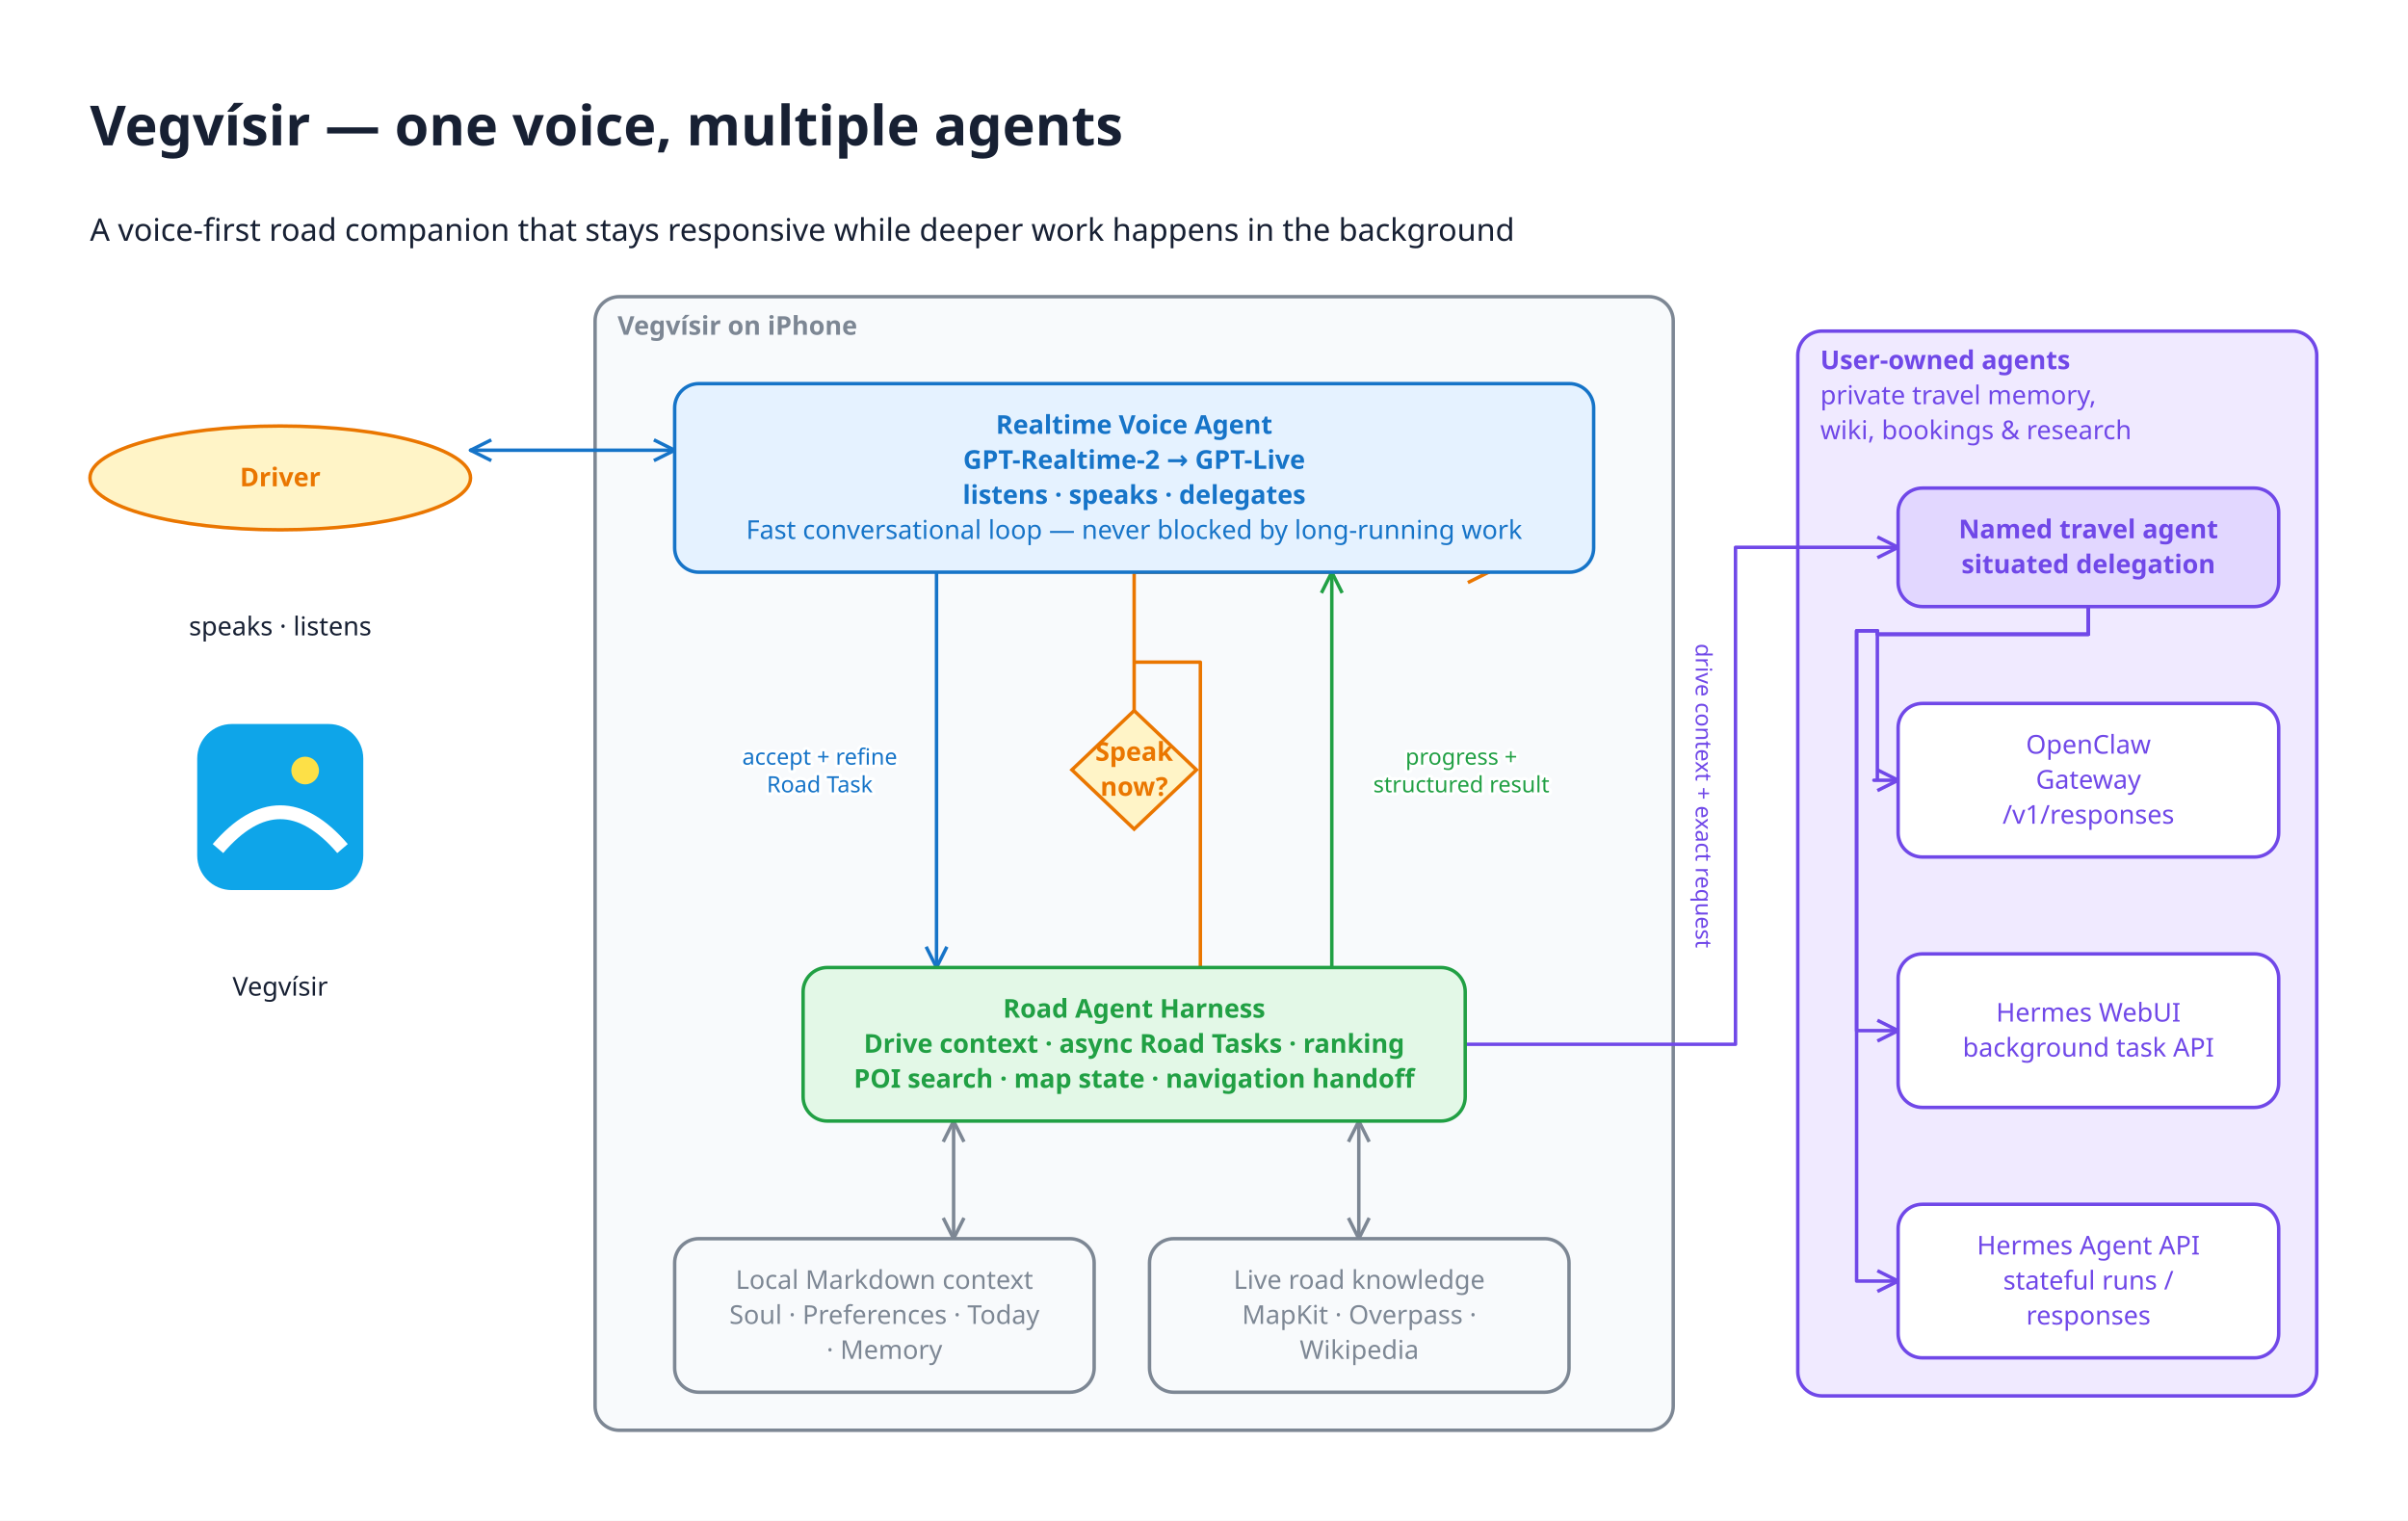
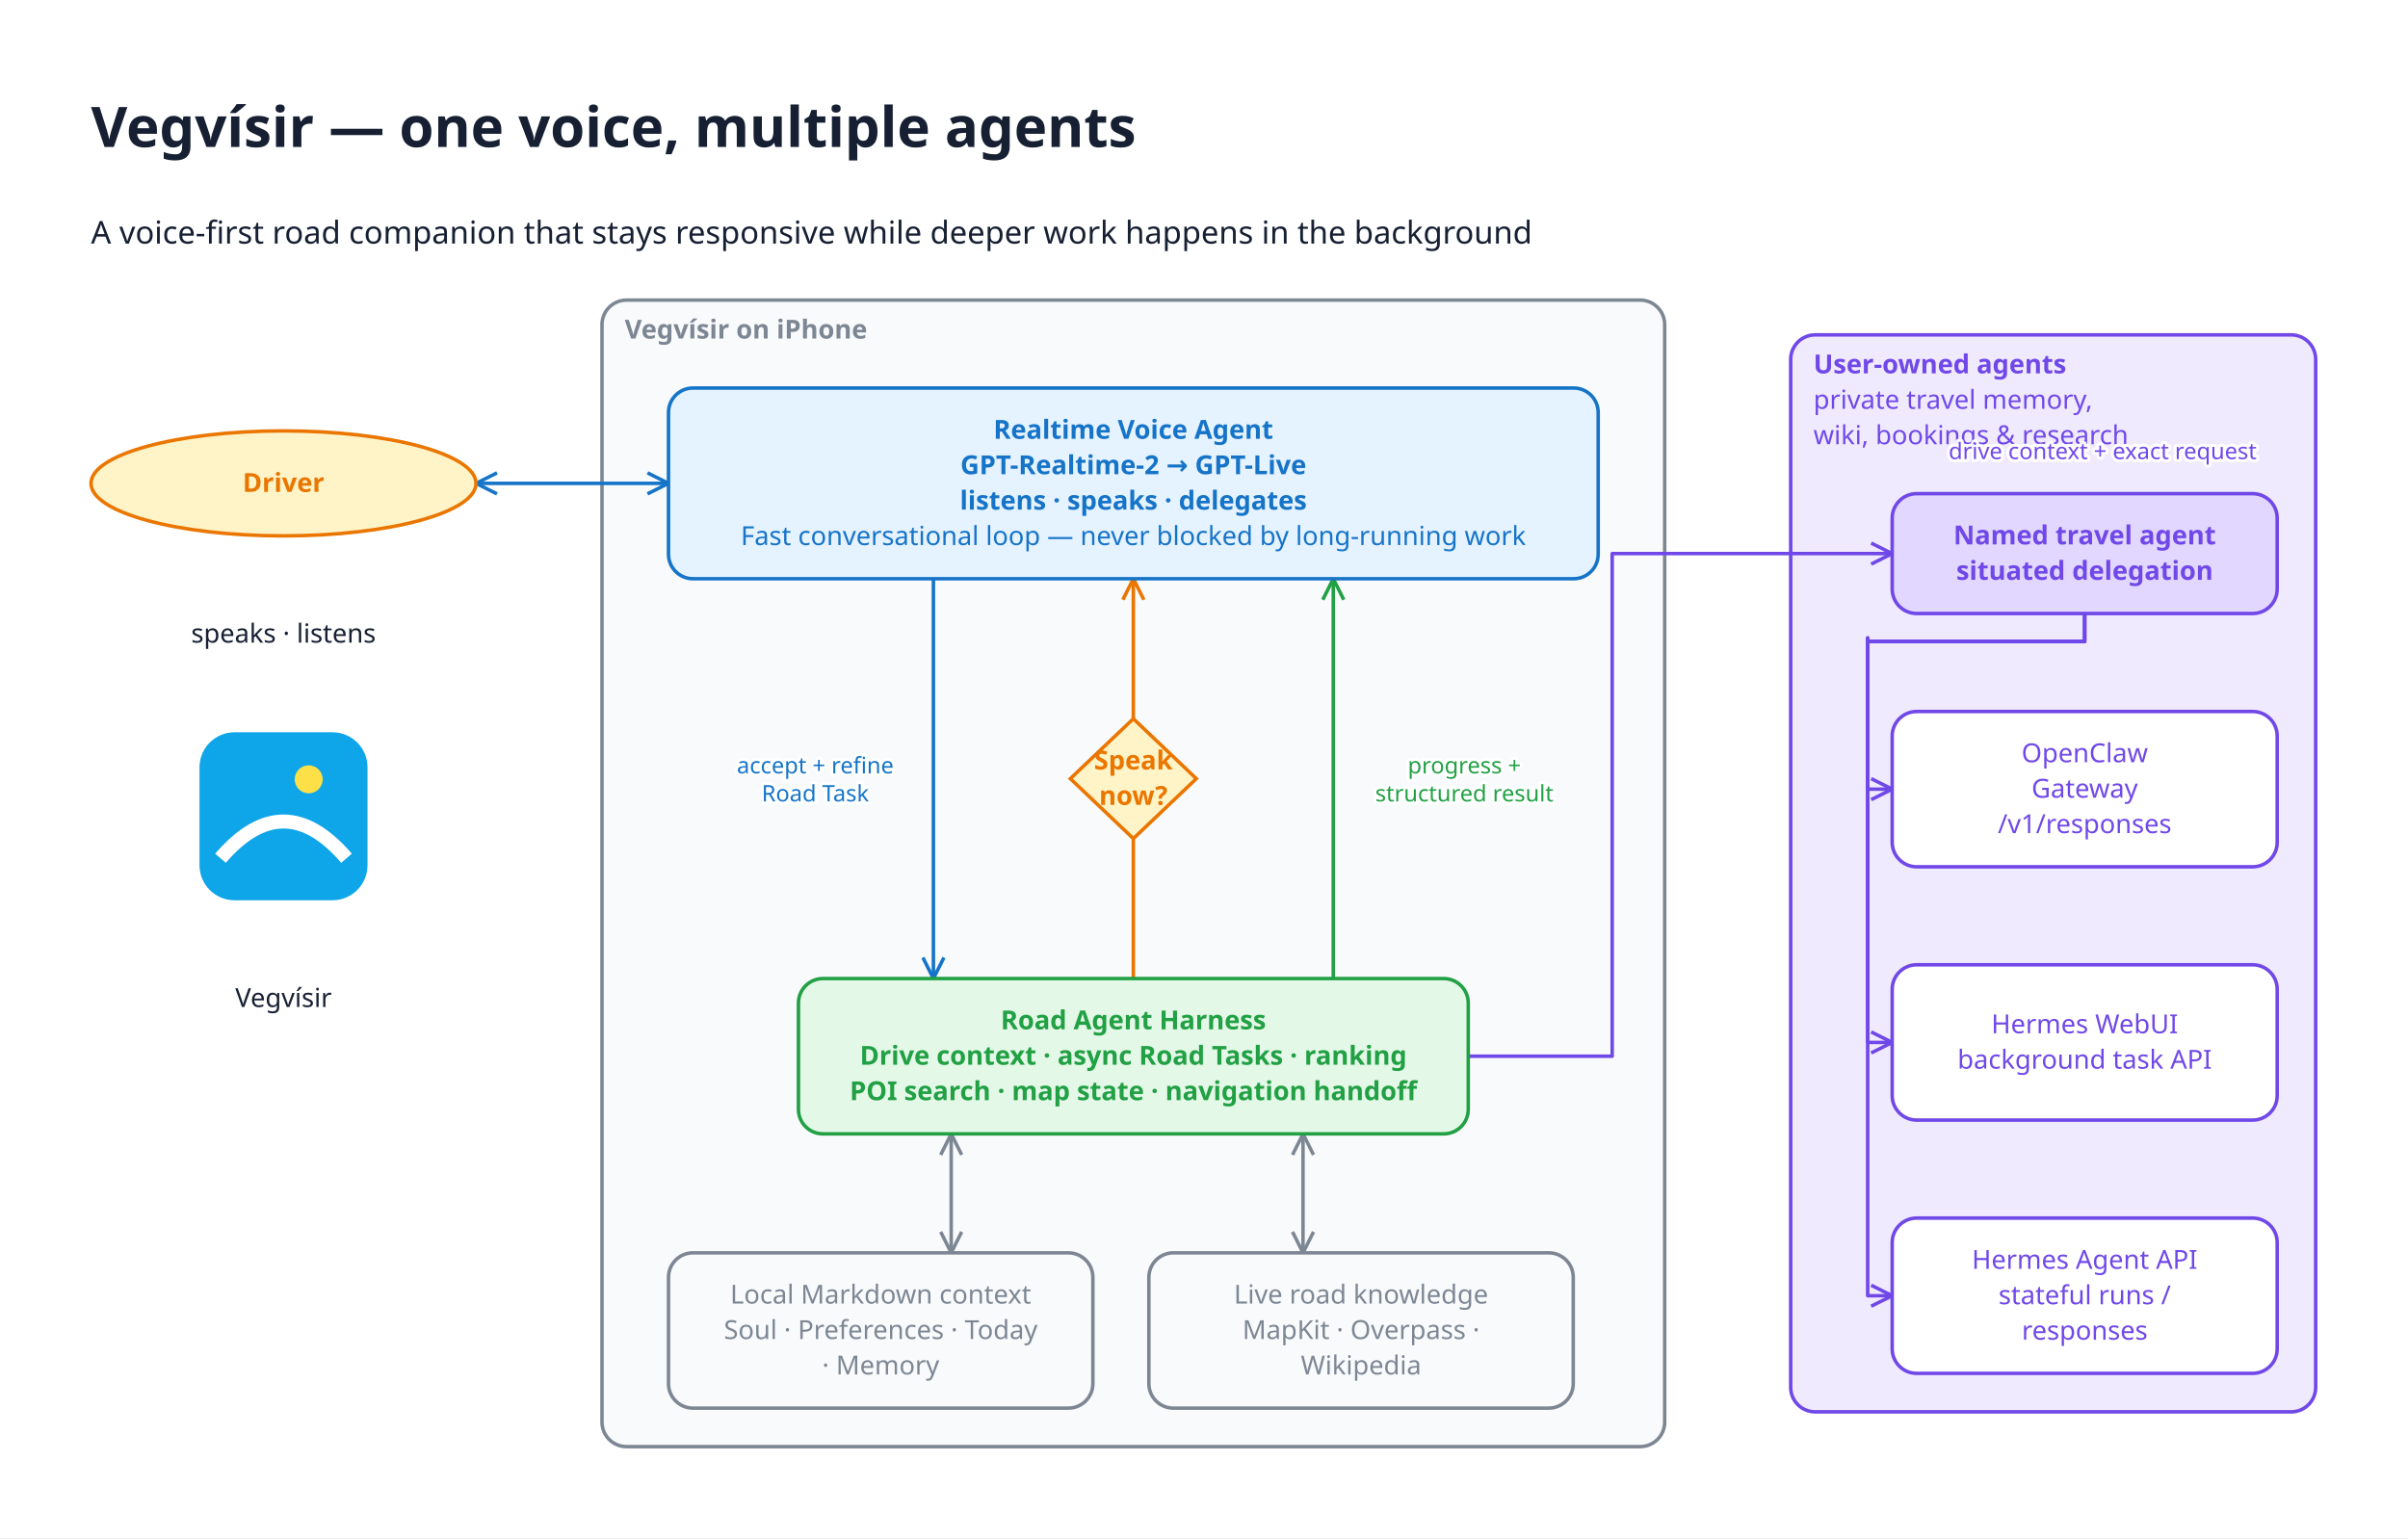
- <svg xmlns="http://www.w3.org/2000/svg" width="1392" height="879" viewBox="0 0 1392 879" role="img" aria-label="vegvisir-voice-agents">
+ <svg xmlns="http://www.w3.org/2000/svg" width="1376" height="879" viewBox="0 0 1376 879" role="img" aria-label="vegvisir-voice-agents">
  <rect width="100%" height="100%" fill="#ffffff" />
  <g id="boundaries">
-     <rect x="344" y="171.5" width="623.25" height="655.25" rx="14" fill="#f8fafc" stroke="#7d8794" stroke-width="2" />
-     <rect x="1039.25" y="191.375" width="300" height="615.5" rx="14" fill="#f0eaff" stroke="#7048e8" stroke-width="2" />
+     <rect x="344" y="171.5" width="607.25" height="655.25" rx="14" fill="#f8fafc" stroke="#7d8794" stroke-width="2" />
+     <rect x="1023.25" y="191.375" width="300" height="615.5" rx="14" fill="#f0eaff" stroke="#7048e8" stroke-width="2" />
  </g>
  <g id="corridor-dividers" />
  <g id="lines">
    <g data-line="accept-road-task">
-       <polyline points="541.375,330.75 541.375,559.25" fill="none" stroke="#1674c8" stroke-width="2" stroke-linejoin="round" stroke-linecap="round" />
-       <path d="M 535.375 547.25 L 541.375 559.25 L 547.375 547.25" fill="none" stroke="#1674c8" stroke-width="2" stroke-linejoin="round" />
+       <polyline points="533.375,330.75 533.375,559.25" fill="none" stroke="#1674c8" stroke-width="2" stroke-linejoin="round" stroke-linecap="round" />
+       <path d="M 527.375 547.25 L 533.375 559.25 L 539.375 547.25" fill="none" stroke="#1674c8" stroke-width="2" stroke-linejoin="round" />
    </g>
    <g data-line="speak">
-       <polyline points="693.9,559.25 693.9,382.75 655.625,382.75 655.625,445 655.625,330.75 860.536,330.75" fill="none" stroke="#ea7600" stroke-width="2" stroke-linejoin="round" stroke-linecap="round" />
-       <path d="M 848.536 336.75 L 860.536 330.75 L 848.536 324.75" fill="none" stroke="#ea7600" stroke-width="2" stroke-linejoin="round" />
+       <polyline points="647.625,559.25 647.625,370.75 647.625,445 647.625,330.75" fill="none" stroke="#ea7600" stroke-width="2" stroke-linejoin="round" stroke-linecap="round" />
+       <path d="M 653.625 342.75 L 647.625 330.75 L 641.625 342.75" fill="none" stroke="#ea7600" stroke-width="2" stroke-linejoin="round" />
    </g>
    <g data-line="progress">
-       <polyline points="769.875,559.25 769.875,330.75" fill="none" stroke="#21a044" stroke-width="2" stroke-linejoin="round" stroke-linecap="round" />
-       <path d="M 775.875 342.75 L 769.875 330.75 L 763.875 342.75" fill="none" stroke="#21a044" stroke-width="2" stroke-linejoin="round" />
+       <polyline points="761.875,559.25 761.875,330.75" fill="none" stroke="#21a044" stroke-width="2" stroke-linejoin="round" stroke-linecap="round" />
+       <path d="M 767.875 342.75 L 761.875 330.75 L 755.875 342.75" fill="none" stroke="#21a044" stroke-width="2" stroke-linejoin="round" />
    </g>
    <g data-line="local-memory">
-       <polyline points="551.257,648 551.257,716" fill="none" stroke="#7d8794" stroke-width="2" stroke-linejoin="round" stroke-linecap="round" />
-       <path d="M 557.257 660 L 551.257 648 L 545.257 660" fill="none" stroke="#7d8794" stroke-width="2" stroke-linejoin="round" />
-       <path d="M 545.257 704 L 551.257 716 L 557.257 704" fill="none" stroke="#7d8794" stroke-width="2" stroke-linejoin="round" />
+       <polyline points="543.542,648 543.542,716" fill="none" stroke="#7d8794" stroke-width="2" stroke-linejoin="round" stroke-linecap="round" />
+       <path d="M 549.542 660 L 543.542 648 L 537.542 660" fill="none" stroke="#7d8794" stroke-width="2" stroke-linejoin="round" />
+       <path d="M 537.542 704 L 543.542 716 L 549.542 704" fill="none" stroke="#7d8794" stroke-width="2" stroke-linejoin="round" />
    </g>
    <g data-line="live-knowledge">
-       <polyline points="785.494,648 785.494,716" fill="none" stroke="#7d8794" stroke-width="2" stroke-linejoin="round" stroke-linecap="round" />
-       <path d="M 791.494 660 L 785.494 648 L 779.494 660" fill="none" stroke="#7d8794" stroke-width="2" stroke-linejoin="round" />
-       <path d="M 779.494 704 L 785.494 716 L 791.494 704" fill="none" stroke="#7d8794" stroke-width="2" stroke-linejoin="round" />
+       <polyline points="744.583,648 744.583,716" fill="none" stroke="#7d8794" stroke-width="2" stroke-linejoin="round" stroke-linecap="round" />
+       <path d="M 750.583 660 L 744.583 648 L 738.583 660" fill="none" stroke="#7d8794" stroke-width="2" stroke-linejoin="round" />
+       <path d="M 738.583 704 L 744.583 716 L 750.583 704" fill="none" stroke="#7d8794" stroke-width="2" stroke-linejoin="round" />
    </g>
    <g data-line="to-openclaw">
-       <polyline points="1207.25,350.625 1207.25,366.625 1085.25,366.625 1085.25,364.625 1085.25,451 1083.25,451 1097.25,451" fill="none" stroke="#7048e8" stroke-width="2" stroke-linejoin="round" stroke-linecap="round" />
-       <path d="M 1085.25 457 L 1097.25 451 L 1085.25 445" fill="none" stroke="#7048e8" stroke-width="2" stroke-linejoin="round" />
+       <polyline points="1191.25,350.625 1191.25,366.625 1067.25,366.625 1067.25,364.625 1067.25,451 1081.25,451" fill="none" stroke="#7048e8" stroke-width="2" stroke-linejoin="round" stroke-linecap="round" />
+       <path d="M 1069.25 457 L 1081.25 451 L 1069.25 445" fill="none" stroke="#7048e8" stroke-width="2" stroke-linejoin="round" />
    </g>
    <g data-line="to-hermes-webui">
-       <polyline points="1207.25,350.625 1207.25,366.625 1085.25,366.625 1085.25,364.625 1073.25,364.625 1073.25,595.75 1085.25,595.75 1083.25,595.75 1097.25,595.75" fill="none" stroke="#7048e8" stroke-width="2" stroke-linejoin="round" stroke-linecap="round" />
-       <path d="M 1085.25 601.75 L 1097.25 595.75 L 1085.25 589.75" fill="none" stroke="#7048e8" stroke-width="2" stroke-linejoin="round" />
+       <polyline points="1191.25,350.625 1191.25,366.625 1067.25,366.625 1067.25,364.625 1067.25,595.75 1081.25,595.75" fill="none" stroke="#7048e8" stroke-width="2" stroke-linejoin="round" stroke-linecap="round" />
+       <path d="M 1069.25 601.75 L 1081.25 595.75 L 1069.25 589.75" fill="none" stroke="#7048e8" stroke-width="2" stroke-linejoin="round" />
    </g>
    <g data-line="to-hermes-api">
-       <polyline points="1207.25,350.625 1207.25,366.625 1085.25,366.625 1085.25,364.625 1073.25,364.625 1073.25,740.5 1085.25,740.5 1083.25,740.5 1097.25,740.5" fill="none" stroke="#7048e8" stroke-width="2" stroke-linejoin="round" stroke-linecap="round" />
-       <path d="M 1085.25 746.5 L 1097.25 740.5 L 1085.25 734.5" fill="none" stroke="#7048e8" stroke-width="2" stroke-linejoin="round" />
+       <polyline points="1191.25,350.625 1191.25,366.625 1067.25,366.625 1067.25,364.625 1067.25,740.5 1081.25,740.5" fill="none" stroke="#7048e8" stroke-width="2" stroke-linejoin="round" stroke-linecap="round" />
+       <path d="M 1069.25 746.5 L 1081.25 740.5 L 1069.25 734.5" fill="none" stroke="#7048e8" stroke-width="2" stroke-linejoin="round" />
    </g>
    <g data-line="driver-conversation">
-       <polyline points="272,260.25 390,260.25" fill="none" stroke="#1674c8" stroke-width="2" stroke-linejoin="round" stroke-linecap="round" />
-       <path d="M 284 254.25 L 272 260.25 L 284 266.25" fill="none" stroke="#1674c8" stroke-width="2" stroke-linejoin="round" />
-       <path d="M 378 266.25 L 390 260.25 L 378 254.25" fill="none" stroke="#1674c8" stroke-width="2" stroke-linejoin="round" />
+       <polyline points="272,276.25 382,276.25" fill="none" stroke="#1674c8" stroke-width="2" stroke-linejoin="round" stroke-linecap="round" />
+       <path d="M 284 270.25 L 272 276.25 L 284 282.25" fill="none" stroke="#1674c8" stroke-width="2" stroke-linejoin="round" />
+       <path d="M 370 282.25 L 382 276.25 L 370 270.25" fill="none" stroke="#1674c8" stroke-width="2" stroke-linejoin="round" />
    </g>
    <g data-line="remote-delegation">
-       <polyline points="847,603.625 1003.25,603.625 1003.25,316.375 1097.25,316.375" fill="none" stroke="#7048e8" stroke-width="2" stroke-linejoin="round" stroke-linecap="round" />
-       <path d="M 1085.25 322.375 L 1097.25 316.375 L 1085.25 310.375" fill="none" stroke="#7048e8" stroke-width="2" stroke-linejoin="round" />
+       <polyline points="839,603.625 921.25,603.625 921.25,316.375 1081.25,316.375" fill="none" stroke="#7048e8" stroke-width="2" stroke-linejoin="round" stroke-linecap="round" />
+       <path d="M 1069.25 322.375 L 1081.25 316.375 L 1069.25 310.375" fill="none" stroke="#7048e8" stroke-width="2" stroke-linejoin="round" />
    </g>
  </g>
  <g id="objects">
    <ellipse cx="162" cy="276.25" rx="110" ry="30" fill="#fff4c7" stroke="#ea7600" stroke-width="2" />
    <g>
      <rect x="114" y="418.5" width="96" height="96" rx="20" fill="#0ea5e9" />
      <path d="M 126 490.5 Q 162 448.5 198 490.5" fill="none" stroke="#fff" stroke-width="8" />
      <circle cx="176.4" cy="445.38" r="8" fill="#fde047" />
    </g>
-     <rect x="390" y="221.75" width="531.25" height="109" rx="14" fill="#e5f2ff" stroke="#1674c8" stroke-width="2" />
-     <polygon points="655.625,410.75 691.625,445 655.625,479.25 619.625,445" fill="#fff4c7" stroke="#ea7600" stroke-width="2" />
-     <rect x="464.25" y="559.25" width="382.75" height="88.75" rx="14" fill="#e3f8e7" stroke="#21a044" stroke-width="2" />
-     <rect x="390" y="716" width="242.5" height="88.75" rx="14" fill="#f8fafc" stroke="#7d8794" stroke-width="2" />
-     <rect x="664.5" y="716" width="242.5" height="88.75" rx="14" fill="#f8fafc" stroke="#7d8794" stroke-width="2" />
-     <rect x="1097.25" y="282.125" width="220" height="68.5" rx="14" fill="#e2d7ff" stroke="#7048e8" stroke-width="2" />
-     <rect x="1097.25" y="406.625" width="220" height="88.75" rx="14" fill="#ffffff" stroke="#7048e8" stroke-width="2" />
-     <rect x="1097.25" y="551.375" width="220" height="88.75" rx="14" fill="#ffffff" stroke="#7048e8" stroke-width="2" />
-     <rect x="1097.25" y="696.125" width="220" height="88.75" rx="14" fill="#ffffff" stroke="#7048e8" stroke-width="2" />
+     <rect x="382" y="221.75" width="531.25" height="109" rx="14" fill="#e5f2ff" stroke="#1674c8" stroke-width="2" />
+     <polygon points="647.625,410.75 683.625,445 647.625,479.25 611.625,445" fill="#fff4c7" stroke="#ea7600" stroke-width="2" />
+     <rect x="456.25" y="559.25" width="382.75" height="88.75" rx="14" fill="#e3f8e7" stroke="#21a044" stroke-width="2" />
+     <rect x="382" y="716" width="242.5" height="88.75" rx="14" fill="#f8fafc" stroke="#7d8794" stroke-width="2" />
+     <rect x="656.5" y="716" width="242.5" height="88.75" rx="14" fill="#f8fafc" stroke="#7d8794" stroke-width="2" />
+     <rect x="1081.25" y="282.125" width="220" height="68.5" rx="14" fill="#e2d7ff" stroke="#7048e8" stroke-width="2" />
+     <rect x="1081.25" y="406.625" width="220" height="88.75" rx="14" fill="#ffffff" stroke="#7048e8" stroke-width="2" />
+     <rect x="1081.25" y="551.375" width="220" height="88.75" rx="14" fill="#ffffff" stroke="#7048e8" stroke-width="2" />
+     <rect x="1081.25" y="696.125" width="220" height="88.75" rx="14" fill="#ffffff" stroke="#7048e8" stroke-width="2" />
  </g>
  <g id="ports" />
  <g id="text">
    <text x="52" y="84" text-anchor="start" fill="#172033" font-family="ui-rounded, 'Comic Sans MS', sans-serif" font-size="32" font-weight="700">Vegvísir — one voice, multiple agents</text>
    <text x="52" y="139.2" text-anchor="start" fill="#172033" font-family="ui-rounded, 'Comic Sans MS', sans-serif" font-size="18" font-weight="450">A voice-first road companion that stays responsive while deeper work happens in the background</text>
    <text x="162" y="281.125" text-anchor="middle" fill="#ea7600" font-family="ui-rounded, 'Comic Sans MS', sans-serif" font-size="15" font-weight="700">Driver</text>
    <text x="162" y="367.25" text-anchor="middle" fill="#172033" font-family="ui-rounded, 'Comic Sans MS', sans-serif" font-size="15" font-weight="450">speaks · listens</text>
    <text x="162" y="575.5" text-anchor="middle" fill="#172033" font-family="ui-rounded, 'Comic Sans MS', sans-serif" font-size="15" font-weight="450">Vegvísir</text>
    <text x="357" y="193.5" text-anchor="start" fill="#7d8794" font-family="ui-rounded, 'Comic Sans MS', sans-serif" font-size="15" font-weight="700">Vegvísir on iPhone</text>
-     <text x="655.625" y="250.75" text-anchor="middle" fill="#1674c8" font-family="ui-rounded, 'Comic Sans MS', sans-serif" font-size="15" font-weight="700">Realtime Voice Agent</text>
-     <text x="655.625" y="271" text-anchor="middle" fill="#1674c8" font-family="ui-rounded, 'Comic Sans MS', sans-serif" font-size="15" font-weight="700">GPT-Realtime-2 → GPT-Live</text>
-     <text x="655.625" y="291.25" text-anchor="middle" fill="#1674c8" font-family="ui-rounded, 'Comic Sans MS', sans-serif" font-size="15" font-weight="700">listens · speaks · delegates</text>
-     <text x="655.625" y="311.5" text-anchor="middle" fill="#1674c8" font-family="ui-rounded, 'Comic Sans MS', sans-serif" font-size="15" font-weight="450">Fast conversational loop — never blocked by long-running work</text>
-     <text x="655.625" y="439.75" text-anchor="middle" fill="#ea7600" font-family="ui-rounded, 'Comic Sans MS', sans-serif" font-size="15" font-weight="700">Speak</text>
-     <text x="655.625" y="460" text-anchor="middle" fill="#ea7600" font-family="ui-rounded, 'Comic Sans MS', sans-serif" font-size="15" font-weight="700">now?</text>
-     <text x="655.625" y="588.25" text-anchor="middle" fill="#21a044" font-family="ui-rounded, 'Comic Sans MS', sans-serif" font-size="15" font-weight="700">Road Agent Harness</text>
-     <text x="655.625" y="608.5" text-anchor="middle" fill="#21a044" font-family="ui-rounded, 'Comic Sans MS', sans-serif" font-size="15" font-weight="700">Drive context · async Road Tasks · ranking</text>
-     <text x="655.625" y="628.75" text-anchor="middle" fill="#21a044" font-family="ui-rounded, 'Comic Sans MS', sans-serif" font-size="15" font-weight="700">POI search · map state · navigation handoff</text>
-     <text x="511.25" y="745" text-anchor="middle" fill="#7d8794" font-family="ui-rounded, 'Comic Sans MS', sans-serif" font-size="15" font-weight="450">Local Markdown context</text>
-     <text x="511.25" y="765.25" text-anchor="middle" fill="#7d8794" font-family="ui-rounded, 'Comic Sans MS', sans-serif" font-size="15" font-weight="450">Soul · Preferences · Today</text>
-     <text x="511.25" y="785.5" text-anchor="middle" fill="#7d8794" font-family="ui-rounded, 'Comic Sans MS', sans-serif" font-size="15" font-weight="450">· Memory</text>
-     <text x="785.75" y="745" text-anchor="middle" fill="#7d8794" font-family="ui-rounded, 'Comic Sans MS', sans-serif" font-size="15" font-weight="450">Live road knowledge</text>
-     <text x="785.75" y="765.25" text-anchor="middle" fill="#7d8794" font-family="ui-rounded, 'Comic Sans MS', sans-serif" font-size="15" font-weight="450">MapKit · Overpass ·</text>
-     <text x="785.75" y="785.5" text-anchor="middle" fill="#7d8794" font-family="ui-rounded, 'Comic Sans MS', sans-serif" font-size="15" font-weight="450">Wikipedia</text>
-     <text x="1052.25" y="213.375" text-anchor="start" fill="#7048e8" font-family="ui-rounded, 'Comic Sans MS', sans-serif" font-size="15" font-weight="700">User-owned agents</text>
-     <text x="1052.25" y="233.625" text-anchor="start" fill="#7048e8" font-family="ui-rounded, 'Comic Sans MS', sans-serif" font-size="15" font-weight="450">private travel memory,</text>
-     <text x="1052.25" y="253.875" text-anchor="start" fill="#7048e8" font-family="ui-rounded, 'Comic Sans MS', sans-serif" font-size="15" font-weight="450">wiki, bookings &amp; research</text>
-     <text x="1207.25" y="311.125" text-anchor="middle" fill="#7048e8" font-family="ui-rounded, 'Comic Sans MS', sans-serif" font-size="15" font-weight="700">Named travel agent</text>
-     <text x="1207.25" y="331.375" text-anchor="middle" fill="#7048e8" font-family="ui-rounded, 'Comic Sans MS', sans-serif" font-size="15" font-weight="700">situated delegation</text>
-     <text x="1207.25" y="435.625" text-anchor="middle" fill="#7048e8" font-family="ui-rounded, 'Comic Sans MS', sans-serif" font-size="15" font-weight="450">OpenClaw</text>
-     <text x="1207.25" y="455.875" text-anchor="middle" fill="#7048e8" font-family="ui-rounded, 'Comic Sans MS', sans-serif" font-size="15" font-weight="450">Gateway</text>
-     <text x="1207.25" y="476.125" text-anchor="middle" fill="#7048e8" font-family="ui-rounded, 'Comic Sans MS', sans-serif" font-size="15" font-weight="450">/v1/responses</text>
-     <text x="1207.25" y="590.5" text-anchor="middle" fill="#7048e8" font-family="ui-rounded, 'Comic Sans MS', sans-serif" font-size="15" font-weight="450">Hermes WebUI</text>
-     <text x="1207.25" y="610.75" text-anchor="middle" fill="#7048e8" font-family="ui-rounded, 'Comic Sans MS', sans-serif" font-size="15" font-weight="450">background task API</text>
-     <text x="1207.25" y="725.125" text-anchor="middle" fill="#7048e8" font-family="ui-rounded, 'Comic Sans MS', sans-serif" font-size="15" font-weight="450">Hermes Agent API</text>
-     <text x="1207.25" y="745.375" text-anchor="middle" fill="#7048e8" font-family="ui-rounded, 'Comic Sans MS', sans-serif" font-size="15" font-weight="450">stateful runs /</text>
-     <text x="1207.25" y="765.625" text-anchor="middle" fill="#7048e8" font-family="ui-rounded, 'Comic Sans MS', sans-serif" font-size="15" font-weight="450">responses</text>
+     <text x="647.625" y="250.75" text-anchor="middle" fill="#1674c8" font-family="ui-rounded, 'Comic Sans MS', sans-serif" font-size="15" font-weight="700">Realtime Voice Agent</text>
+     <text x="647.625" y="271" text-anchor="middle" fill="#1674c8" font-family="ui-rounded, 'Comic Sans MS', sans-serif" font-size="15" font-weight="700">GPT-Realtime-2 → GPT-Live</text>
+     <text x="647.625" y="291.25" text-anchor="middle" fill="#1674c8" font-family="ui-rounded, 'Comic Sans MS', sans-serif" font-size="15" font-weight="700">listens · speaks · delegates</text>
+     <text x="647.625" y="311.5" text-anchor="middle" fill="#1674c8" font-family="ui-rounded, 'Comic Sans MS', sans-serif" font-size="15" font-weight="450">Fast conversational loop — never blocked by long-running work</text>
+     <text x="647.625" y="439.75" text-anchor="middle" fill="#ea7600" font-family="ui-rounded, 'Comic Sans MS', sans-serif" font-size="15" font-weight="700">Speak</text>
+     <text x="647.625" y="460" text-anchor="middle" fill="#ea7600" font-family="ui-rounded, 'Comic Sans MS', sans-serif" font-size="15" font-weight="700">now?</text>
+     <text x="647.625" y="588.25" text-anchor="middle" fill="#21a044" font-family="ui-rounded, 'Comic Sans MS', sans-serif" font-size="15" font-weight="700">Road Agent Harness</text>
+     <text x="647.625" y="608.5" text-anchor="middle" fill="#21a044" font-family="ui-rounded, 'Comic Sans MS', sans-serif" font-size="15" font-weight="700">Drive context · async Road Tasks · ranking</text>
+     <text x="647.625" y="628.75" text-anchor="middle" fill="#21a044" font-family="ui-rounded, 'Comic Sans MS', sans-serif" font-size="15" font-weight="700">POI search · map state · navigation handoff</text>
+     <text x="503.25" y="745" text-anchor="middle" fill="#7d8794" font-family="ui-rounded, 'Comic Sans MS', sans-serif" font-size="15" font-weight="450">Local Markdown context</text>
+     <text x="503.25" y="765.25" text-anchor="middle" fill="#7d8794" font-family="ui-rounded, 'Comic Sans MS', sans-serif" font-size="15" font-weight="450">Soul · Preferences · Today</text>
+     <text x="503.25" y="785.5" text-anchor="middle" fill="#7d8794" font-family="ui-rounded, 'Comic Sans MS', sans-serif" font-size="15" font-weight="450">· Memory</text>
+     <text x="777.75" y="745" text-anchor="middle" fill="#7d8794" font-family="ui-rounded, 'Comic Sans MS', sans-serif" font-size="15" font-weight="450">Live road knowledge</text>
+     <text x="777.75" y="765.25" text-anchor="middle" fill="#7d8794" font-family="ui-rounded, 'Comic Sans MS', sans-serif" font-size="15" font-weight="450">MapKit · Overpass ·</text>
+     <text x="777.75" y="785.5" text-anchor="middle" fill="#7d8794" font-family="ui-rounded, 'Comic Sans MS', sans-serif" font-size="15" font-weight="450">Wikipedia</text>
+     <text x="1036.25" y="213.375" text-anchor="start" fill="#7048e8" font-family="ui-rounded, 'Comic Sans MS', sans-serif" font-size="15" font-weight="700">User-owned agents</text>
+     <text x="1036.25" y="233.625" text-anchor="start" fill="#7048e8" font-family="ui-rounded, 'Comic Sans MS', sans-serif" font-size="15" font-weight="450">private travel memory,</text>
+     <text x="1036.25" y="253.875" text-anchor="start" fill="#7048e8" font-family="ui-rounded, 'Comic Sans MS', sans-serif" font-size="15" font-weight="450">wiki, bookings &amp; research</text>
+     <text x="1191.25" y="311.125" text-anchor="middle" fill="#7048e8" font-family="ui-rounded, 'Comic Sans MS', sans-serif" font-size="15" font-weight="700">Named travel agent</text>
+     <text x="1191.25" y="331.375" text-anchor="middle" fill="#7048e8" font-family="ui-rounded, 'Comic Sans MS', sans-serif" font-size="15" font-weight="700">situated delegation</text>
+     <text x="1191.25" y="435.625" text-anchor="middle" fill="#7048e8" font-family="ui-rounded, 'Comic Sans MS', sans-serif" font-size="15" font-weight="450">OpenClaw</text>
+     <text x="1191.25" y="455.875" text-anchor="middle" fill="#7048e8" font-family="ui-rounded, 'Comic Sans MS', sans-serif" font-size="15" font-weight="450">Gateway</text>
+     <text x="1191.25" y="476.125" text-anchor="middle" fill="#7048e8" font-family="ui-rounded, 'Comic Sans MS', sans-serif" font-size="15" font-weight="450">/v1/responses</text>
+     <text x="1191.25" y="590.5" text-anchor="middle" fill="#7048e8" font-family="ui-rounded, 'Comic Sans MS', sans-serif" font-size="15" font-weight="450">Hermes WebUI</text>
+     <text x="1191.25" y="610.75" text-anchor="middle" fill="#7048e8" font-family="ui-rounded, 'Comic Sans MS', sans-serif" font-size="15" font-weight="450">background task API</text>
+     <text x="1191.25" y="725.125" text-anchor="middle" fill="#7048e8" font-family="ui-rounded, 'Comic Sans MS', sans-serif" font-size="15" font-weight="450">Hermes Agent API</text>
+     <text x="1191.25" y="745.375" text-anchor="middle" fill="#7048e8" font-family="ui-rounded, 'Comic Sans MS', sans-serif" font-size="15" font-weight="450">stateful runs /</text>
+     <text x="1191.25" y="765.625" text-anchor="middle" fill="#7048e8" font-family="ui-rounded, 'Comic Sans MS', sans-serif" font-size="15" font-weight="450">responses</text>
    <g data-line-label="accept-road-task">
-       <text x="473.875" y="442" text-anchor="middle" font-family="ui-rounded, sans-serif" font-size="13" fill="#1674c8" stroke="#ffffff" stroke-opacity=".92" stroke-width="3.5" stroke-linejoin="round" paint-order="stroke fill">accept + refine</text>
-       <text x="473.875" y="458" text-anchor="middle" font-family="ui-rounded, sans-serif" font-size="13" fill="#1674c8" stroke="#ffffff" stroke-opacity=".92" stroke-width="3.5" stroke-linejoin="round" paint-order="stroke fill">Road Task</text>
+       <text x="465.875" y="442" text-anchor="middle" font-family="ui-rounded, sans-serif" font-size="13" fill="#1674c8" stroke="#ffffff" stroke-opacity=".92" stroke-width="3.5" stroke-linejoin="round" paint-order="stroke fill">accept + refine</text>
+       <text x="465.875" y="458" text-anchor="middle" font-family="ui-rounded, sans-serif" font-size="13" fill="#1674c8" stroke="#ffffff" stroke-opacity=".92" stroke-width="3.5" stroke-linejoin="round" paint-order="stroke fill">Road Task</text>
    </g>
    <g data-line-label="progress">
-       <text x="844.775" y="442" text-anchor="middle" font-family="ui-rounded, sans-serif" font-size="13" fill="#21a044" stroke="#ffffff" stroke-opacity=".92" stroke-width="3.5" stroke-linejoin="round" paint-order="stroke fill">progress +</text>
-       <text x="844.775" y="458" text-anchor="middle" font-family="ui-rounded, sans-serif" font-size="13" fill="#21a044" stroke="#ffffff" stroke-opacity=".92" stroke-width="3.5" stroke-linejoin="round" paint-order="stroke fill">structured result</text>
+       <text x="836.775" y="442" text-anchor="middle" font-family="ui-rounded, sans-serif" font-size="13" fill="#21a044" stroke="#ffffff" stroke-opacity=".92" stroke-width="3.5" stroke-linejoin="round" paint-order="stroke fill">progress +</text>
+       <text x="836.775" y="458" text-anchor="middle" font-family="ui-rounded, sans-serif" font-size="13" fill="#21a044" stroke="#ffffff" stroke-opacity=".92" stroke-width="3.5" stroke-linejoin="round" paint-order="stroke fill">structured result</text>
    </g>
-     <g data-line-label="remote-delegation" transform="rotate(90 985.25 460)">
-       <text x="985.25" y="465" text-anchor="middle" font-family="ui-rounded, sans-serif" font-size="13" fill="#7048e8" stroke="#ffffff" stroke-opacity=".92" stroke-width="3.5" stroke-linejoin="round" paint-order="stroke fill">drive context + exact request</text>
+     <g data-line-label="remote-delegation">
+       <text x="1201.5" y="262.375" text-anchor="middle" font-family="ui-rounded, sans-serif" font-size="13" fill="#7048e8" stroke="#ffffff" stroke-opacity=".92" stroke-width="3.5" stroke-linejoin="round" paint-order="stroke fill">drive context + exact request</text>
    </g>
  </g>
</svg>
